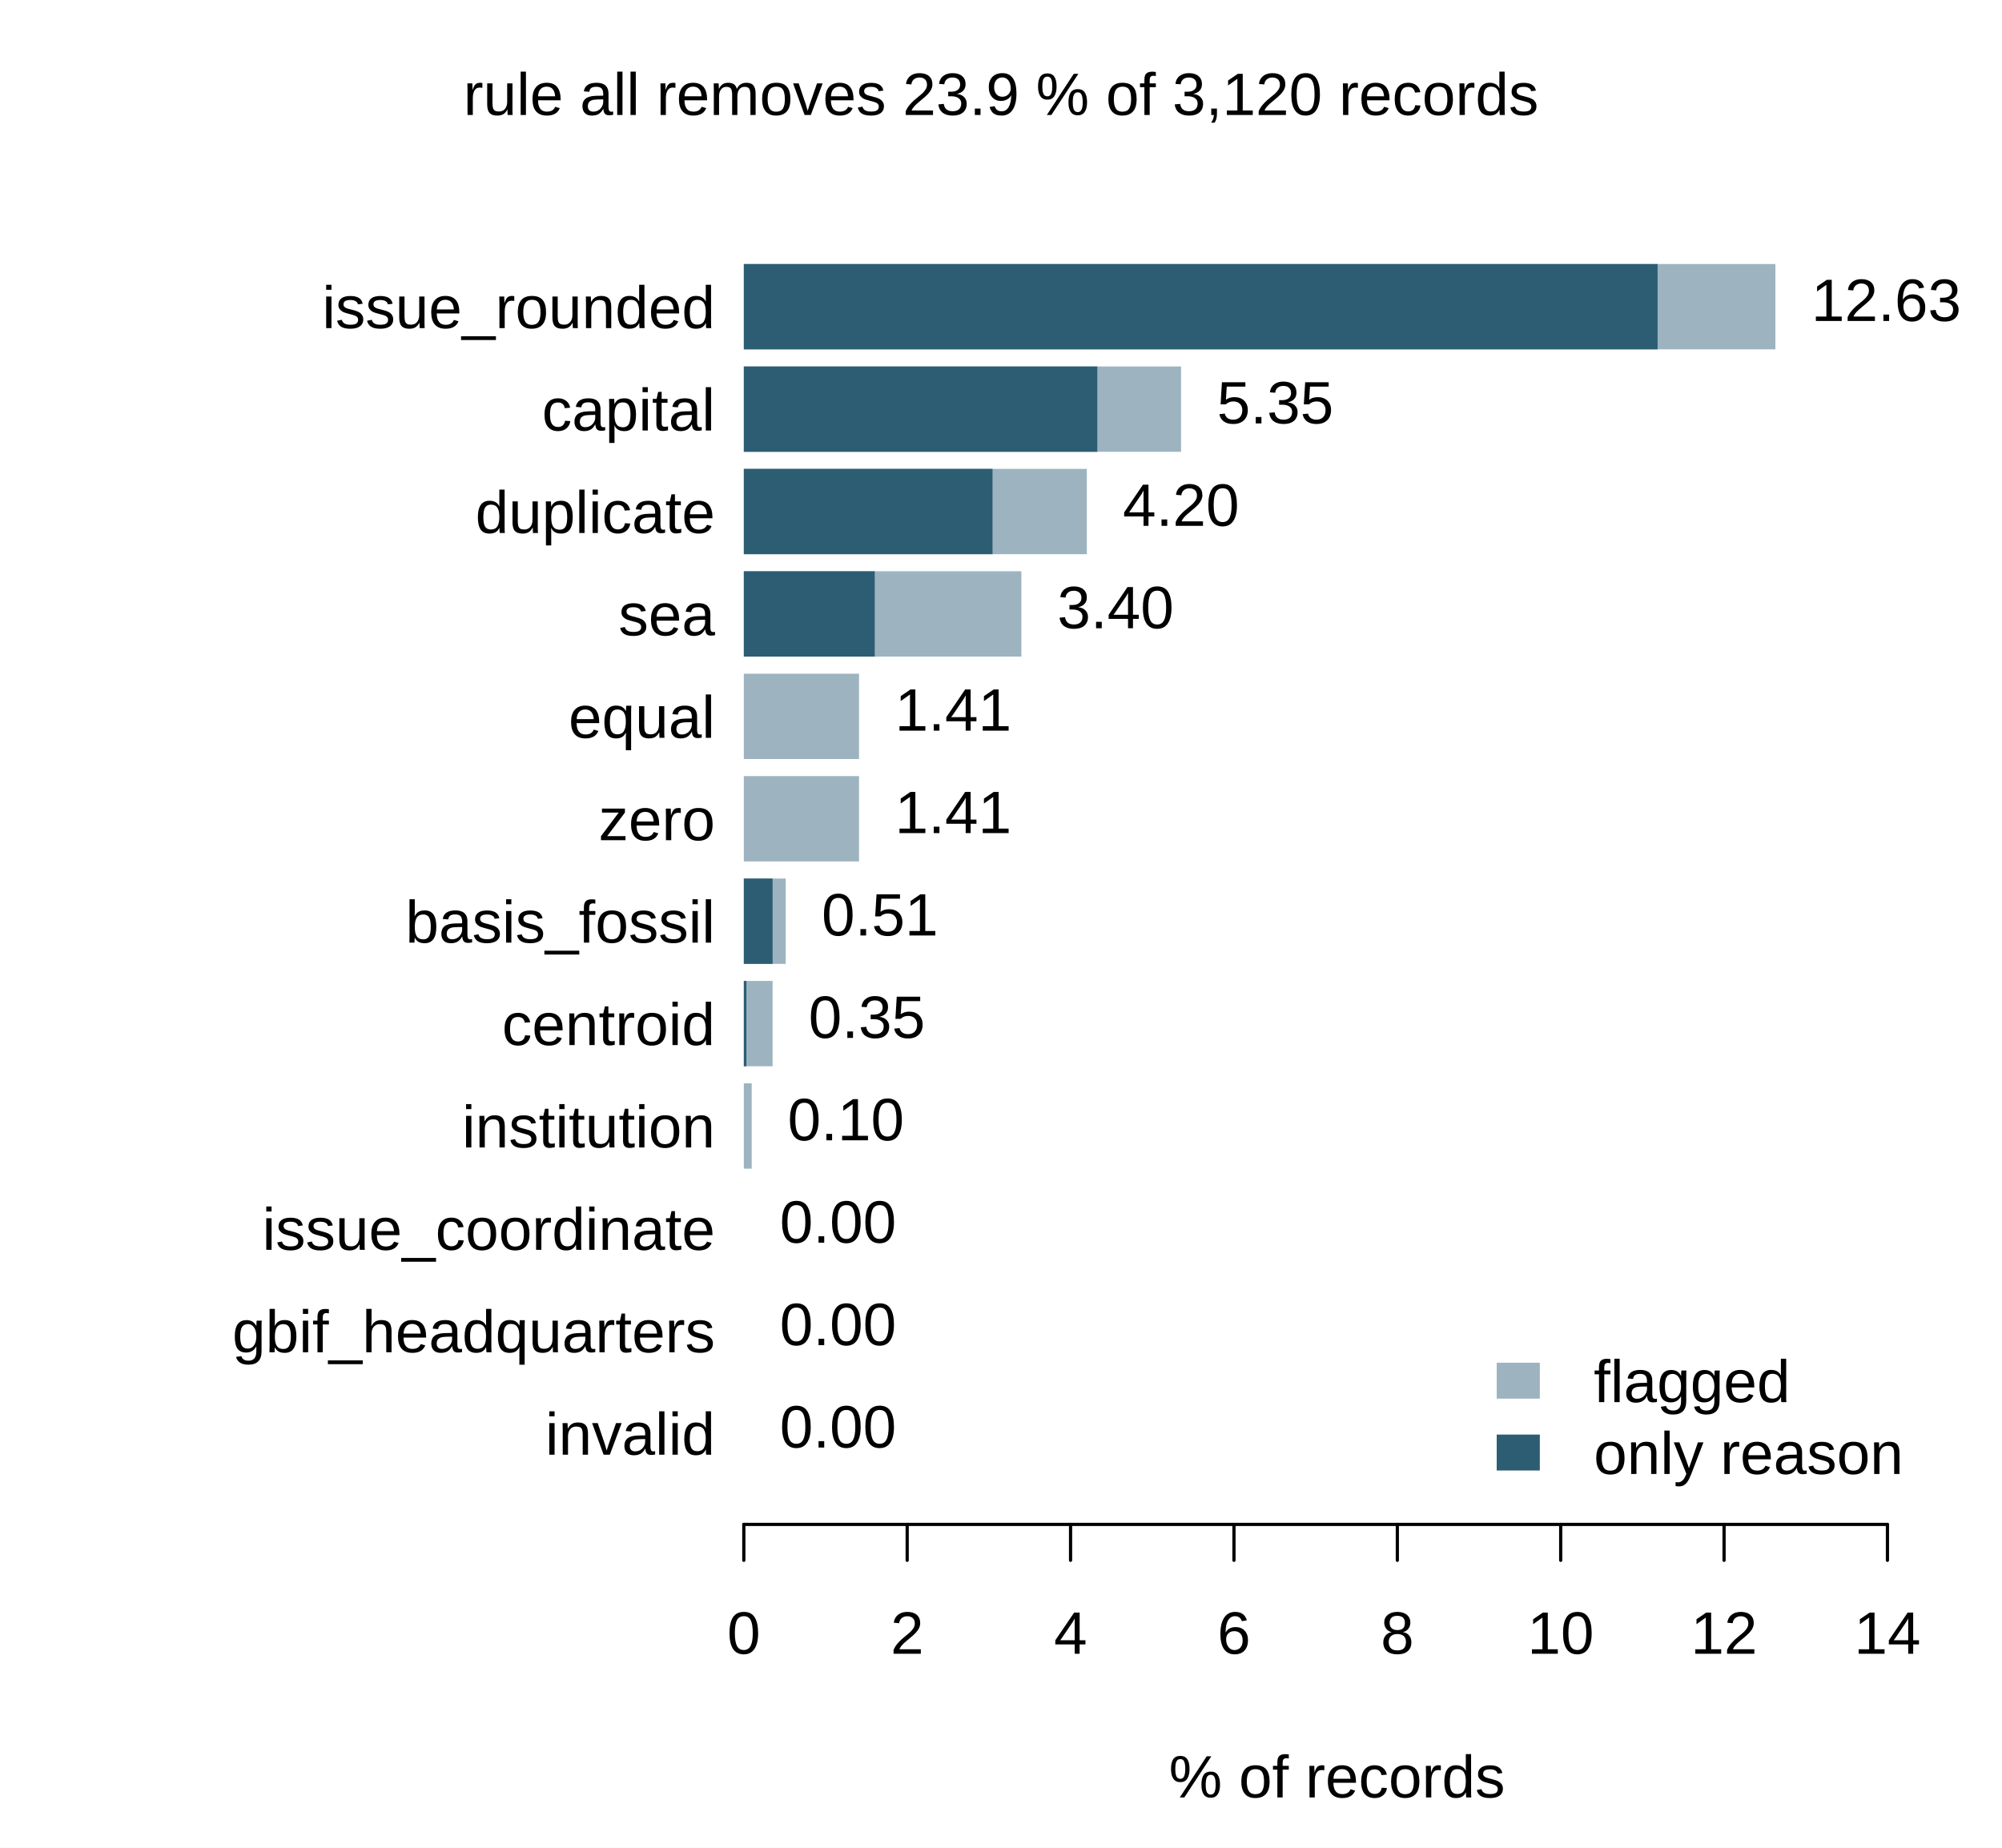
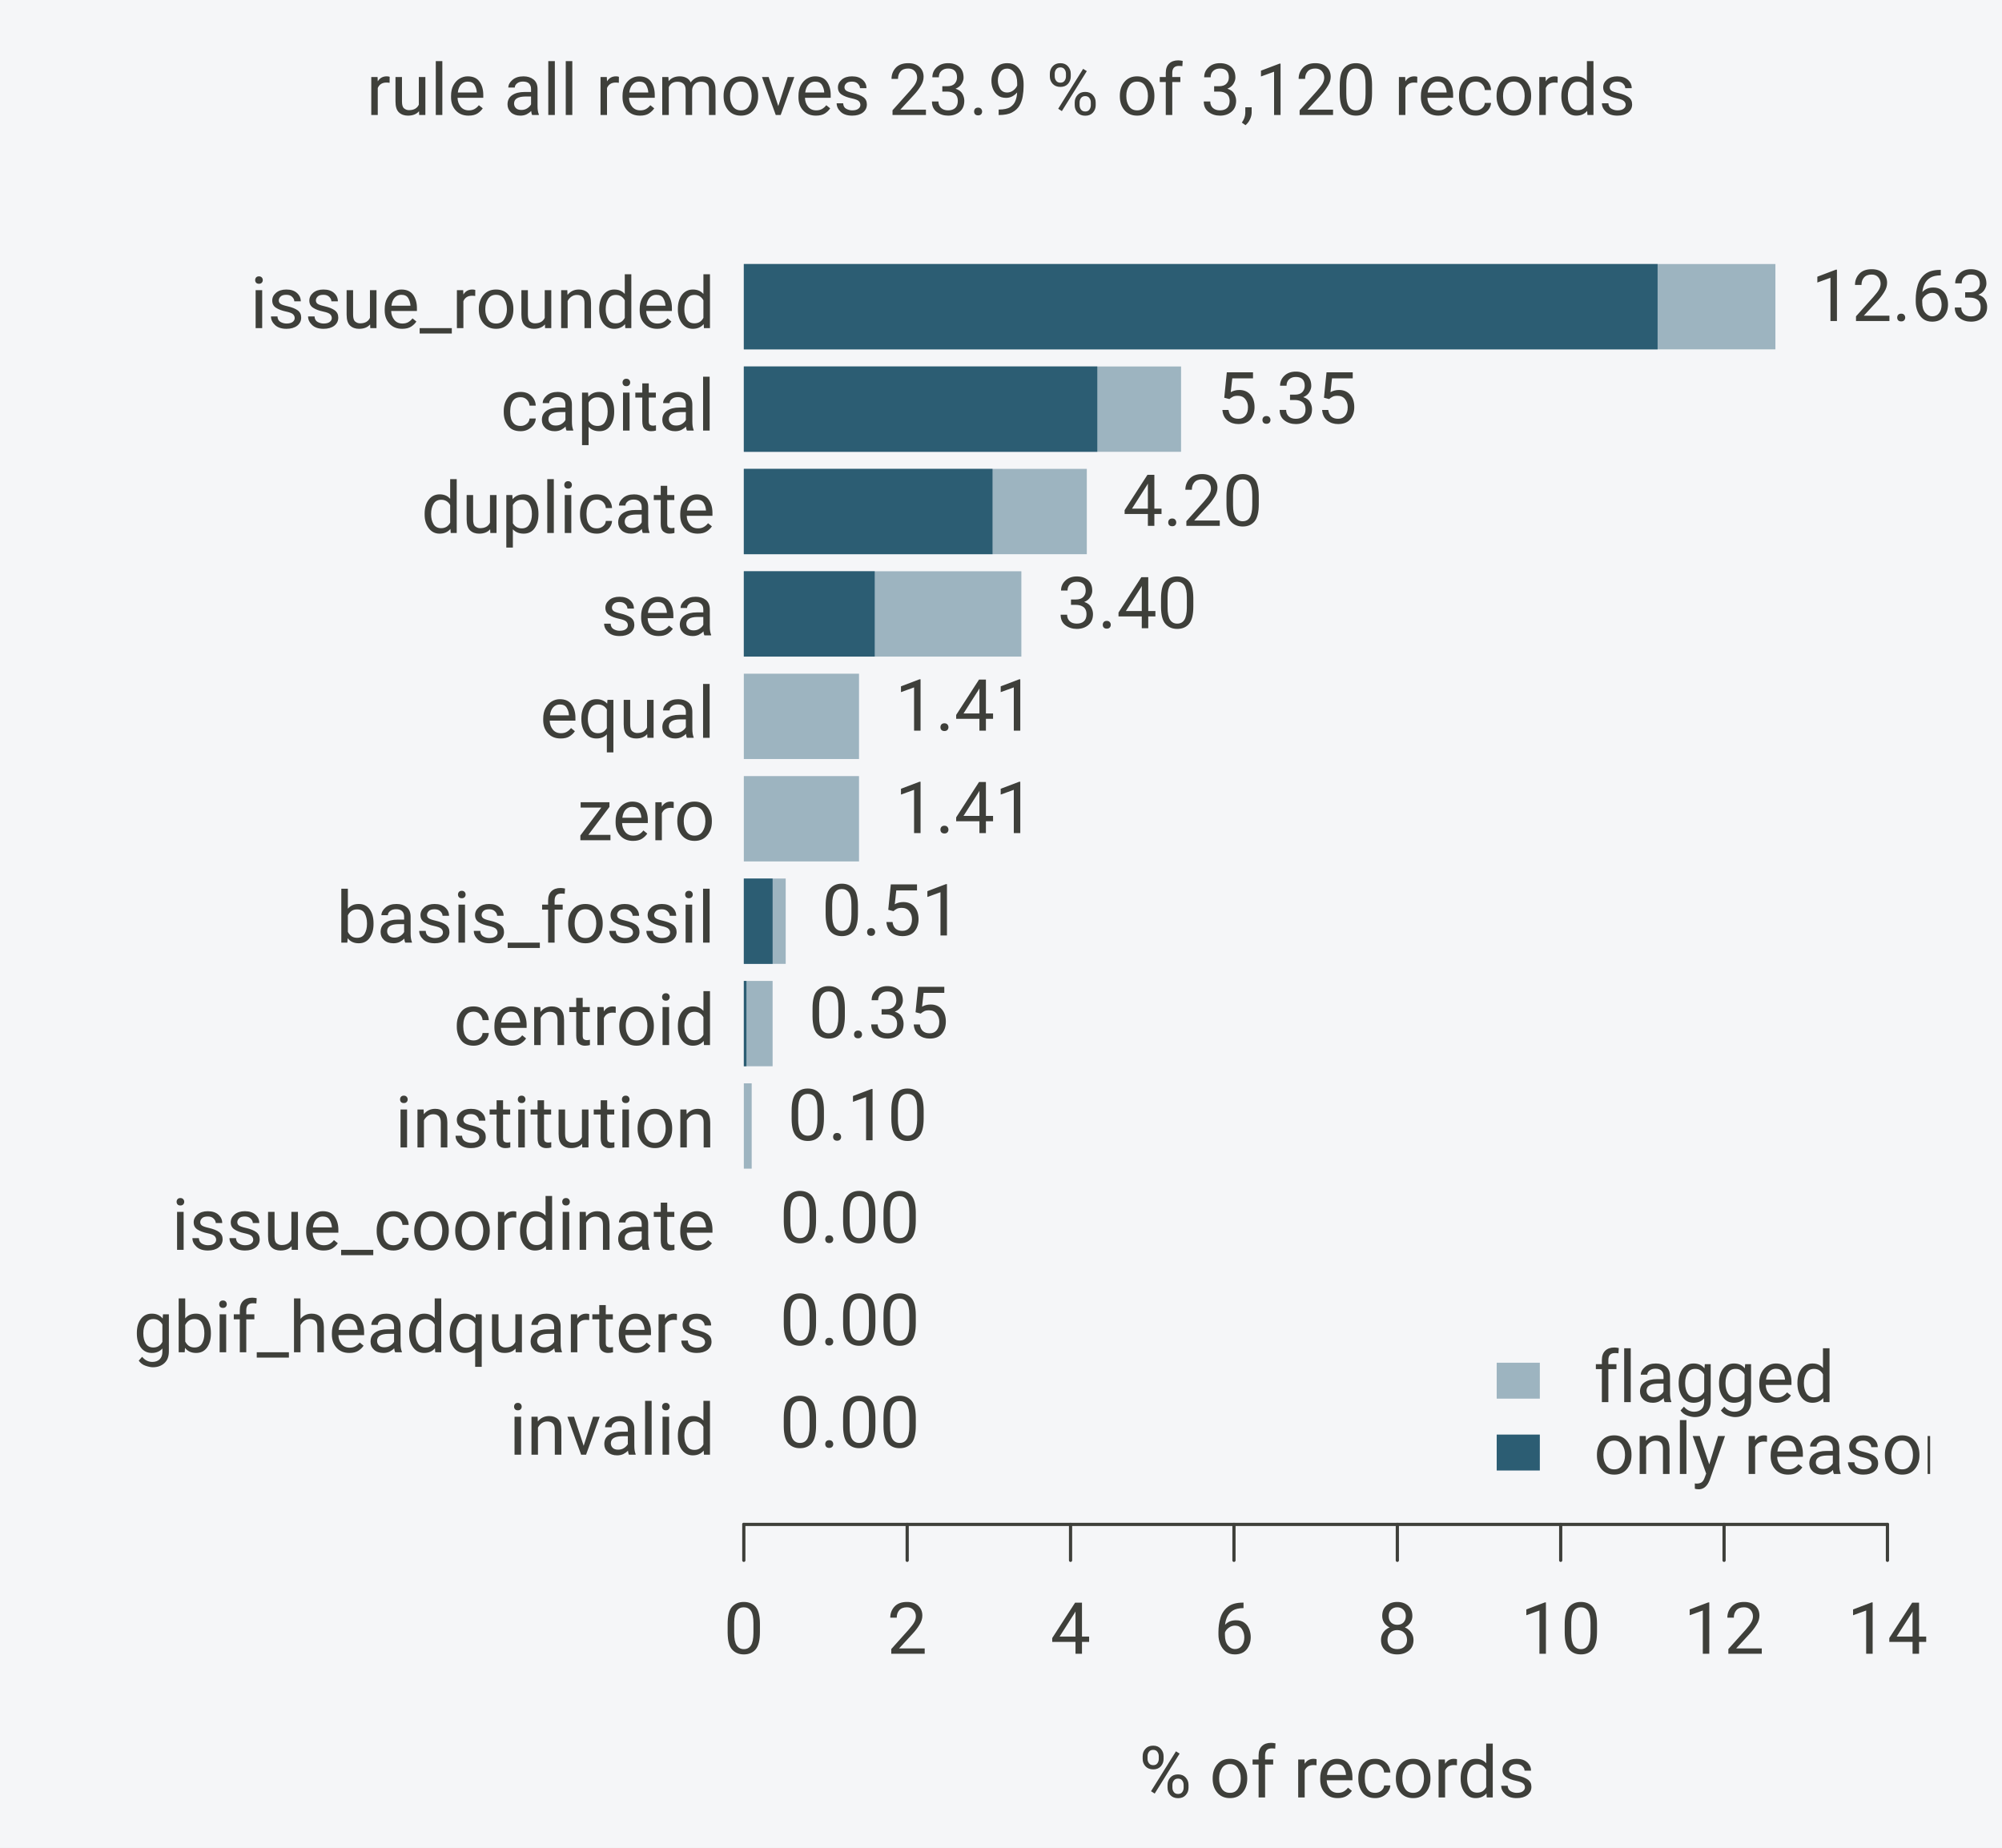
<svg xmlns="http://www.w3.org/2000/svg" width="468.00pt" height="432.00pt" viewBox="0 0 468.00 432.00">
  <g class="svglite">
    <defs>
      <style type="text/css">
-     .svglite line, .svglite polyline, .svglite polygon, .svglite path, .svglite rect, .svglite circle {
+     /* theme-aware-processed */
+     .svglite line, .svglite polyline, .svglite polygon, .svglite path, .svglite circle {
      fill: none;
-       stroke: #000000;
+       stroke: #3E3F3A;
+       stroke-linecap: round;
+       stroke-linejoin: round;
+       stroke-miterlimit: 10.00;
+     }
+     .svglite &gt; g &gt; rect {
+       fill: none;
+       stroke: #3E3F3A;
      stroke-linecap: round;
      stroke-linejoin: round;
      stroke-miterlimit: 10.00;
    }
    .svglite text {
      white-space: pre;
+       fill: #3E3F3A;
    }
    .svglite g.glyphgroup path {
      fill: inherit;
      stroke: none;
    }
  </style>
    </defs>
-     <rect width="100%" height="100%" style="stroke: none; fill: #FFFFFF;" />
+     <rect class="svg-bg" width="100%" height="100%" style="stroke: none; fill: #F5F6F8;" />
    <defs>
      <clipPath id="cpMC4wMHw0NjguMDB8MC4wMHw0MzIuMDA=">
        <rect x="0.00" y="0.00" width="468.00" height="432.00" />
      </clipPath>
    </defs>
    <g clip-path="url(#cpMC4wMHw0NjguMDB8MC4wMHw0MzIuMDA=)">
      <rect x="173.88" y="325.11" width="0.00" height="19.95" style="stroke-width: 0.75; stroke: none; fill: #9DB4C0;" />
      <rect x="173.88" y="301.17" width="0.00" height="19.95" style="stroke-width: 0.75; stroke: none; fill: #9DB4C0;" />
      <rect x="173.88" y="277.23" width="0.00" height="19.95" style="stroke-width: 0.75; stroke: none; fill: #9DB4C0;" />
      <rect x="173.88" y="253.28" width="1.84" height="19.95" style="stroke-width: 0.75; stroke: none; fill: #9DB4C0;" />
      <rect x="173.88" y="229.34" width="6.73" height="19.95" style="stroke-width: 0.75; stroke: none; fill: #9DB4C0;" />
      <rect x="173.88" y="205.40" width="9.79" height="19.95" style="stroke-width: 0.75; stroke: none; fill: #9DB4C0;" />
      <rect x="173.88" y="181.45" width="26.93" height="19.95" style="stroke-width: 0.75; stroke: none; fill: #9DB4C0;" />
      <rect x="173.88" y="157.51" width="26.93" height="19.95" style="stroke-width: 0.75; stroke: none; fill: #9DB4C0;" />
      <rect x="173.88" y="133.56" width="64.88" height="19.95" style="stroke-width: 0.75; stroke: none; fill: #9DB4C0;" />
      <rect x="173.88" y="109.62" width="80.18" height="19.95" style="stroke-width: 0.75; stroke: none; fill: #9DB4C0;" />
      <rect x="173.88" y="85.68" width="102.21" height="19.95" style="stroke-width: 0.75; stroke: none; fill: #9DB4C0;" />
      <rect x="173.88" y="61.73" width="241.15" height="19.95" style="stroke-width: 0.75; stroke: none; fill: #9DB4C0;" />
-       <text x="312.54" y="420.24" text-anchor="middle" style="font-size: 14.00px; font-family: &quot;Arial&quot;;" textLength="78.56px" lengthAdjust="spacingAndGlyphs">% of records</text>
+       <text x="312.54" y="420.24" text-anchor="middle" style="font-size: 1.4em; font-family: &quot;Roboto&quot;, -apple-system, BlinkMacSystemFont, &quot;Segoe UI&quot;, system-ui, sans-serif;">% of records</text>
      <line x1="173.88" y1="356.40" x2="441.22" y2="356.40" style="stroke-width: 0.75;" />
      <line x1="173.88" y1="356.40" x2="173.88" y2="364.80" style="stroke-width: 0.75;" />
      <line x1="212.07" y1="356.40" x2="212.07" y2="364.80" style="stroke-width: 0.75;" />
      <line x1="250.26" y1="356.40" x2="250.26" y2="364.80" style="stroke-width: 0.75;" />
      <line x1="288.46" y1="356.40" x2="288.46" y2="364.80" style="stroke-width: 0.75;" />
      <line x1="326.65" y1="356.40" x2="326.65" y2="364.80" style="stroke-width: 0.75;" />
      <line x1="364.84" y1="356.40" x2="364.84" y2="364.80" style="stroke-width: 0.75;" />
      <line x1="403.03" y1="356.40" x2="403.03" y2="364.80" style="stroke-width: 0.75;" />
      <line x1="441.22" y1="356.40" x2="441.22" y2="364.80" style="stroke-width: 0.75;" />
-       <text x="173.88" y="386.64" text-anchor="middle" style="font-size: 14.00px; font-family: &quot;Arial&quot;;" textLength="7.78px" lengthAdjust="spacingAndGlyphs">0</text>
-       <text x="212.07" y="386.64" text-anchor="middle" style="font-size: 14.00px; font-family: &quot;Arial&quot;;" textLength="7.78px" lengthAdjust="spacingAndGlyphs">2</text>
-       <text x="250.26" y="386.64" text-anchor="middle" style="font-size: 14.00px; font-family: &quot;Arial&quot;;" textLength="7.78px" lengthAdjust="spacingAndGlyphs">4</text>
-       <text x="288.46" y="386.64" text-anchor="middle" style="font-size: 14.00px; font-family: &quot;Arial&quot;;" textLength="7.78px" lengthAdjust="spacingAndGlyphs">6</text>
-       <text x="326.65" y="386.64" text-anchor="middle" style="font-size: 14.00px; font-family: &quot;Arial&quot;;" textLength="7.78px" lengthAdjust="spacingAndGlyphs">8</text>
-       <text x="364.84" y="386.64" text-anchor="middle" style="font-size: 14.00px; font-family: &quot;Arial&quot;;" textLength="15.56px" lengthAdjust="spacingAndGlyphs">10</text>
-       <text x="403.03" y="386.64" text-anchor="middle" style="font-size: 14.00px; font-family: &quot;Arial&quot;;" textLength="15.56px" lengthAdjust="spacingAndGlyphs">12</text>
-       <text x="441.22" y="386.64" text-anchor="middle" style="font-size: 14.00px; font-family: &quot;Arial&quot;;" textLength="15.56px" lengthAdjust="spacingAndGlyphs">14</text>
+       <text x="173.88" y="386.64" text-anchor="middle" style="font-size: 1.4em; font-family: &quot;Roboto&quot;, -apple-system, BlinkMacSystemFont, &quot;Segoe UI&quot;, system-ui, sans-serif;">0</text>
+       <text x="212.07" y="386.64" text-anchor="middle" style="font-size: 1.4em; font-family: &quot;Roboto&quot;, -apple-system, BlinkMacSystemFont, &quot;Segoe UI&quot;, system-ui, sans-serif;">2</text>
+       <text x="250.26" y="386.64" text-anchor="middle" style="font-size: 1.4em; font-family: &quot;Roboto&quot;, -apple-system, BlinkMacSystemFont, &quot;Segoe UI&quot;, system-ui, sans-serif;">4</text>
+       <text x="288.46" y="386.64" text-anchor="middle" style="font-size: 1.4em; font-family: &quot;Roboto&quot;, -apple-system, BlinkMacSystemFont, &quot;Segoe UI&quot;, system-ui, sans-serif;">6</text>
+       <text x="326.65" y="386.64" text-anchor="middle" style="font-size: 1.4em; font-family: &quot;Roboto&quot;, -apple-system, BlinkMacSystemFont, &quot;Segoe UI&quot;, system-ui, sans-serif;">8</text>
+       <text x="364.84" y="386.64" text-anchor="middle" style="font-size: 1.4em; font-family: &quot;Roboto&quot;, -apple-system, BlinkMacSystemFont, &quot;Segoe UI&quot;, system-ui, sans-serif;">10</text>
+       <text x="403.03" y="386.64" text-anchor="middle" style="font-size: 1.4em; font-family: &quot;Roboto&quot;, -apple-system, BlinkMacSystemFont, &quot;Segoe UI&quot;, system-ui, sans-serif;">12</text>
+       <text x="441.22" y="386.64" text-anchor="middle" style="font-size: 1.4em; font-family: &quot;Roboto&quot;, -apple-system, BlinkMacSystemFont, &quot;Segoe UI&quot;, system-ui, sans-serif;">14</text>
      <rect x="173.88" y="325.11" width="0.00" height="19.95" style="stroke-width: 0.75; stroke: none; fill: #2C5D73;" />
      <rect x="173.88" y="301.17" width="0.00" height="19.95" style="stroke-width: 0.75; stroke: none; fill: #2C5D73;" />
      <rect x="173.88" y="277.23" width="0.00" height="19.95" style="stroke-width: 0.75; stroke: none; fill: #2C5D73;" />
      <rect x="173.88" y="253.28" width="0.00" height="19.95" style="stroke-width: 0.75; stroke: none; fill: #2C5D73;" />
      <rect x="173.88" y="229.34" width="0.61" height="19.95" style="stroke-width: 0.75; stroke: none; fill: #2C5D73;" />
      <rect x="173.88" y="205.40" width="6.73" height="19.95" style="stroke-width: 0.75; stroke: none; fill: #2C5D73;" />
      <rect x="173.88" y="181.45" width="0.00" height="19.95" style="stroke-width: 0.75; stroke: none; fill: #2C5D73;" />
      <rect x="173.88" y="157.51" width="0.00" height="19.95" style="stroke-width: 0.75; stroke: none; fill: #2C5D73;" />
      <rect x="173.88" y="133.56" width="30.60" height="19.95" style="stroke-width: 0.75; stroke: none; fill: #2C5D73;" />
      <rect x="173.88" y="109.62" width="58.14" height="19.95" style="stroke-width: 0.75; stroke: none; fill: #2C5D73;" />
      <rect x="173.88" y="85.68" width="82.63" height="19.95" style="stroke-width: 0.75; stroke: none; fill: #2C5D73;" />
      <rect x="173.88" y="61.73" width="213.61" height="19.95" style="stroke-width: 0.75; stroke: none; fill: #2C5D73;" />
-       <text x="167.16" y="340.10" text-anchor="end" style="font-size: 14.00px; font-family: &quot;Arial&quot;;" textLength="39.67px" lengthAdjust="spacingAndGlyphs">invalid</text>
-       <text x="167.16" y="316.16" text-anchor="end" style="font-size: 14.00px; font-family: &quot;Arial&quot;;" textLength="112.80px" lengthAdjust="spacingAndGlyphs">gbif_headquarters</text>
-       <text x="167.16" y="292.21" text-anchor="end" style="font-size: 14.00px; font-family: &quot;Arial&quot;;" textLength="105.80px" lengthAdjust="spacingAndGlyphs">issue_coordinate</text>
-       <text x="167.16" y="268.27" text-anchor="end" style="font-size: 14.00px; font-family: &quot;Arial&quot;;" textLength="59.12px" lengthAdjust="spacingAndGlyphs">institution</text>
-       <text x="167.16" y="244.33" text-anchor="end" style="font-size: 14.00px; font-family: &quot;Arial&quot;;" textLength="49.78px" lengthAdjust="spacingAndGlyphs">centroid</text>
-       <text x="167.16" y="220.38" text-anchor="end" style="font-size: 14.00px; font-family: &quot;Arial&quot;;" textLength="72.34px" lengthAdjust="spacingAndGlyphs">basis_fossil</text>
-       <text x="167.16" y="196.44" text-anchor="end" style="font-size: 14.00px; font-family: &quot;Arial&quot;;" textLength="27.22px" lengthAdjust="spacingAndGlyphs">zero</text>
-       <text x="167.16" y="172.50" text-anchor="end" style="font-size: 14.00px; font-family: &quot;Arial&quot;;" textLength="34.23px" lengthAdjust="spacingAndGlyphs">equal</text>
-       <text x="167.16" y="148.55" text-anchor="end" style="font-size: 14.00px; font-family: &quot;Arial&quot;;" textLength="22.56px" lengthAdjust="spacingAndGlyphs">sea</text>
-       <text x="167.16" y="124.61" text-anchor="end" style="font-size: 14.00px; font-family: &quot;Arial&quot;;" textLength="56.02px" lengthAdjust="spacingAndGlyphs">duplicate</text>
-       <text x="167.16" y="100.66" text-anchor="end" style="font-size: 14.00px; font-family: &quot;Arial&quot;;" textLength="40.45px" lengthAdjust="spacingAndGlyphs">capital</text>
-       <text x="167.16" y="76.72" text-anchor="end" style="font-size: 14.00px; font-family: &quot;Arial&quot;;" textLength="91.80px" lengthAdjust="spacingAndGlyphs">issue_rounded</text>
-       <text x="182.28" y="338.43" style="font-size: 14.00px; font-family: &quot;Arial&quot;;" textLength="27.23px" lengthAdjust="spacingAndGlyphs">0.00</text>
-       <text x="182.28" y="314.49" style="font-size: 14.00px; font-family: &quot;Arial&quot;;" textLength="27.23px" lengthAdjust="spacingAndGlyphs">0.00</text>
-       <text x="182.28" y="290.54" style="font-size: 14.00px; font-family: &quot;Arial&quot;;" textLength="27.23px" lengthAdjust="spacingAndGlyphs">0.00</text>
-       <text x="184.12" y="266.60" style="font-size: 14.00px; font-family: &quot;Arial&quot;;" textLength="27.23px" lengthAdjust="spacingAndGlyphs">0.10</text>
-       <text x="189.01" y="242.66" style="font-size: 14.00px; font-family: &quot;Arial&quot;;" textLength="27.23px" lengthAdjust="spacingAndGlyphs">0.35</text>
-       <text x="192.07" y="218.71" style="font-size: 14.00px; font-family: &quot;Arial&quot;;" textLength="27.23px" lengthAdjust="spacingAndGlyphs">0.51</text>
-       <text x="209.21" y="194.77" style="font-size: 14.00px; font-family: &quot;Arial&quot;;" textLength="27.23px" lengthAdjust="spacingAndGlyphs">1.41</text>
-       <text x="209.21" y="170.82" style="font-size: 14.00px; font-family: &quot;Arial&quot;;" textLength="27.23px" lengthAdjust="spacingAndGlyphs">1.41</text>
-       <text x="247.16" y="146.88" style="font-size: 14.00px; font-family: &quot;Arial&quot;;" textLength="27.23px" lengthAdjust="spacingAndGlyphs">3.40</text>
-       <text x="262.46" y="122.94" style="font-size: 14.00px; font-family: &quot;Arial&quot;;" textLength="27.23px" lengthAdjust="spacingAndGlyphs">4.20</text>
-       <text x="284.49" y="98.99" style="font-size: 14.00px; font-family: &quot;Arial&quot;;" textLength="27.23px" lengthAdjust="spacingAndGlyphs">5.35</text>
-       <text x="423.43" y="75.05" style="font-size: 14.00px; font-family: &quot;Arial&quot;;" textLength="35.02px" lengthAdjust="spacingAndGlyphs">12.63</text>
-       <text x="234.00" y="26.88" text-anchor="middle" style="font-size: 14.00px; font-family: &quot;Arial&quot;;" textLength="251.25px" lengthAdjust="spacingAndGlyphs">rule all removes 23.9 % of 3,120 records</text>
+       <text x="167.16" y="340.10" text-anchor="end" style="font-size: 1.4em; font-family: &quot;Roboto&quot;, -apple-system, BlinkMacSystemFont, &quot;Segoe UI&quot;, system-ui, sans-serif;">invalid</text>
+       <text x="167.16" y="316.16" text-anchor="end" style="font-size: 1.4em; font-family: &quot;Roboto&quot;, -apple-system, BlinkMacSystemFont, &quot;Segoe UI&quot;, system-ui, sans-serif;">gbif_headquarters</text>
+       <text x="167.16" y="292.21" text-anchor="end" style="font-size: 1.4em; font-family: &quot;Roboto&quot;, -apple-system, BlinkMacSystemFont, &quot;Segoe UI&quot;, system-ui, sans-serif;">issue_coordinate</text>
+       <text x="167.16" y="268.27" text-anchor="end" style="font-size: 1.4em; font-family: &quot;Roboto&quot;, -apple-system, BlinkMacSystemFont, &quot;Segoe UI&quot;, system-ui, sans-serif;">institution</text>
+       <text x="167.16" y="244.33" text-anchor="end" style="font-size: 1.4em; font-family: &quot;Roboto&quot;, -apple-system, BlinkMacSystemFont, &quot;Segoe UI&quot;, system-ui, sans-serif;">centroid</text>
+       <text x="167.16" y="220.38" text-anchor="end" style="font-size: 1.4em; font-family: &quot;Roboto&quot;, -apple-system, BlinkMacSystemFont, &quot;Segoe UI&quot;, system-ui, sans-serif;">basis_fossil</text>
+       <text x="167.16" y="196.44" text-anchor="end" style="font-size: 1.4em; font-family: &quot;Roboto&quot;, -apple-system, BlinkMacSystemFont, &quot;Segoe UI&quot;, system-ui, sans-serif;">zero</text>
+       <text x="167.16" y="172.50" text-anchor="end" style="font-size: 1.4em; font-family: &quot;Roboto&quot;, -apple-system, BlinkMacSystemFont, &quot;Segoe UI&quot;, system-ui, sans-serif;">equal</text>
+       <text x="167.16" y="148.55" text-anchor="end" style="font-size: 1.4em; font-family: &quot;Roboto&quot;, -apple-system, BlinkMacSystemFont, &quot;Segoe UI&quot;, system-ui, sans-serif;">sea</text>
+       <text x="167.16" y="124.61" text-anchor="end" style="font-size: 1.4em; font-family: &quot;Roboto&quot;, -apple-system, BlinkMacSystemFont, &quot;Segoe UI&quot;, system-ui, sans-serif;">duplicate</text>
+       <text x="167.16" y="100.66" text-anchor="end" style="font-size: 1.4em; font-family: &quot;Roboto&quot;, -apple-system, BlinkMacSystemFont, &quot;Segoe UI&quot;, system-ui, sans-serif;">capital</text>
+       <text x="167.16" y="76.72" text-anchor="end" style="font-size: 1.4em; font-family: &quot;Roboto&quot;, -apple-system, BlinkMacSystemFont, &quot;Segoe UI&quot;, system-ui, sans-serif;">issue_rounded</text>
+       <text x="182.28" y="338.43" style="font-size: 1.4em; font-family: &quot;Roboto&quot;, -apple-system, BlinkMacSystemFont, &quot;Segoe UI&quot;, system-ui, sans-serif;">0.00</text>
+       <text x="182.28" y="314.49" style="font-size: 1.4em; font-family: &quot;Roboto&quot;, -apple-system, BlinkMacSystemFont, &quot;Segoe UI&quot;, system-ui, sans-serif;">0.00</text>
+       <text x="182.28" y="290.54" style="font-size: 1.4em; font-family: &quot;Roboto&quot;, -apple-system, BlinkMacSystemFont, &quot;Segoe UI&quot;, system-ui, sans-serif;">0.00</text>
+       <text x="184.12" y="266.60" style="font-size: 1.4em; font-family: &quot;Roboto&quot;, -apple-system, BlinkMacSystemFont, &quot;Segoe UI&quot;, system-ui, sans-serif;">0.10</text>
+       <text x="189.01" y="242.66" style="font-size: 1.4em; font-family: &quot;Roboto&quot;, -apple-system, BlinkMacSystemFont, &quot;Segoe UI&quot;, system-ui, sans-serif;">0.35</text>
+       <text x="192.07" y="218.71" style="font-size: 1.4em; font-family: &quot;Roboto&quot;, -apple-system, BlinkMacSystemFont, &quot;Segoe UI&quot;, system-ui, sans-serif;">0.51</text>
+       <text x="209.21" y="194.77" style="font-size: 1.4em; font-family: &quot;Roboto&quot;, -apple-system, BlinkMacSystemFont, &quot;Segoe UI&quot;, system-ui, sans-serif;">1.41</text>
+       <text x="209.21" y="170.82" style="font-size: 1.4em; font-family: &quot;Roboto&quot;, -apple-system, BlinkMacSystemFont, &quot;Segoe UI&quot;, system-ui, sans-serif;">1.41</text>
+       <text x="247.16" y="146.88" style="font-size: 1.4em; font-family: &quot;Roboto&quot;, -apple-system, BlinkMacSystemFont, &quot;Segoe UI&quot;, system-ui, sans-serif;">3.40</text>
+       <text x="262.46" y="122.94" style="font-size: 1.4em; font-family: &quot;Roboto&quot;, -apple-system, BlinkMacSystemFont, &quot;Segoe UI&quot;, system-ui, sans-serif;">4.20</text>
+       <text x="284.49" y="98.99" style="font-size: 1.4em; font-family: &quot;Roboto&quot;, -apple-system, BlinkMacSystemFont, &quot;Segoe UI&quot;, system-ui, sans-serif;">5.35</text>
+       <text x="423.43" y="75.05" style="font-size: 1.4em; font-family: &quot;Roboto&quot;, -apple-system, BlinkMacSystemFont, &quot;Segoe UI&quot;, system-ui, sans-serif;">12.63</text>
+       <text x="234.00" y="26.88" text-anchor="middle" style="font-size: 1.4em; font-family: &quot;Roboto&quot;, -apple-system, BlinkMacSystemFont, &quot;Segoe UI&quot;, system-ui, sans-serif;">rule all removes 23.9 % of 3,120 records</text>
    </g>
    <defs>
      <clipPath id="cpMTczLjg4fDQ1MS4yMHw1MC40MHwzNTYuNDA=">
        <rect x="173.88" y="50.40" width="277.32" height="306.00" />
      </clipPath>
    </defs>
    <g clip-path="url(#cpMTczLjg4fDQ1MS4yMHw1MC40MHwzNTYuNDA=)">
      <rect x="349.88" y="318.60" width="10.08" height="8.40" style="stroke-width: 0.75; stroke: none; fill: #9DB4C0;" />
      <rect x="349.88" y="335.40" width="10.08" height="8.40" style="stroke-width: 0.75; stroke: none; fill: #2C5D73;" />
-       <text x="372.56" y="327.81" style="font-size: 14.00px; font-family: &quot;Arial&quot;;" textLength="45.91px" lengthAdjust="spacingAndGlyphs">flagged</text>
-       <text x="372.56" y="344.61" style="font-size: 14.00px; font-family: &quot;Arial&quot;;" textLength="72.34px" lengthAdjust="spacingAndGlyphs">only reason</text>
+       <text x="372.56" y="327.81" style="font-size: 1.4em; font-family: &quot;Roboto&quot;, -apple-system, BlinkMacSystemFont, &quot;Segoe UI&quot;, system-ui, sans-serif;">flagged</text>
+       <text x="372.56" y="344.61" style="font-size: 1.4em; font-family: &quot;Roboto&quot;, -apple-system, BlinkMacSystemFont, &quot;Segoe UI&quot;, system-ui, sans-serif;">only reason</text>
    </g>
  </g>
</svg>
